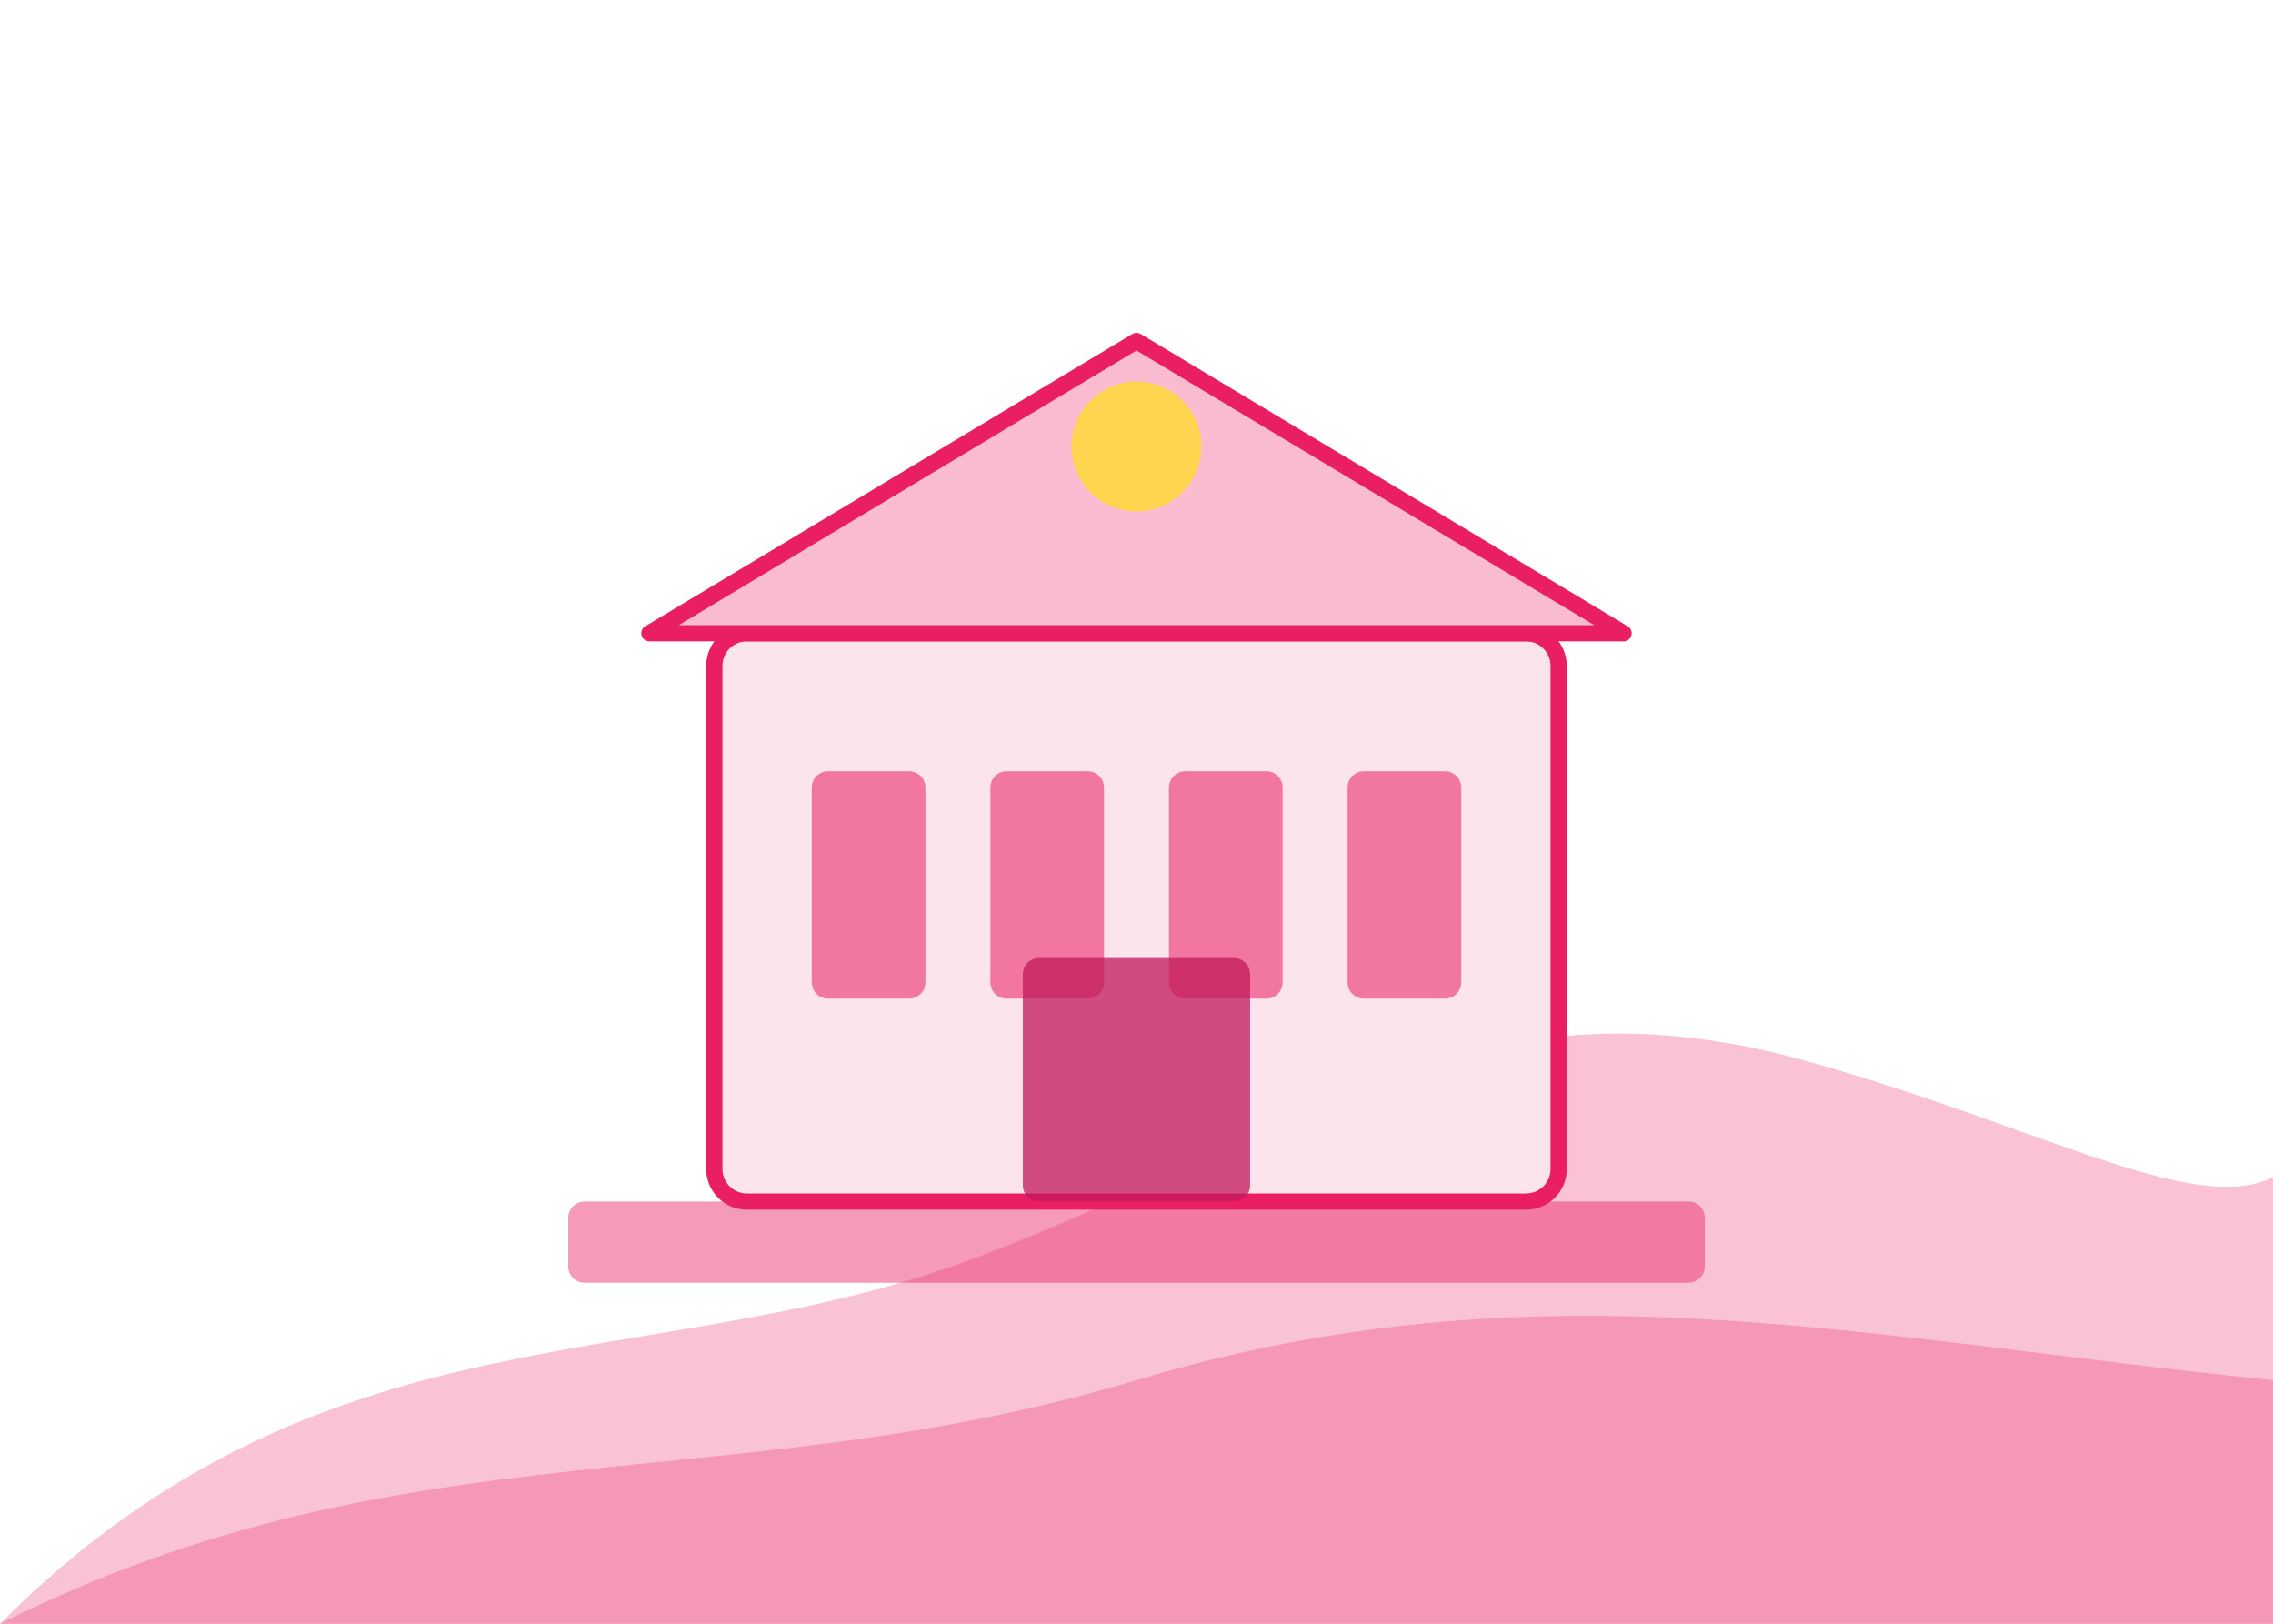
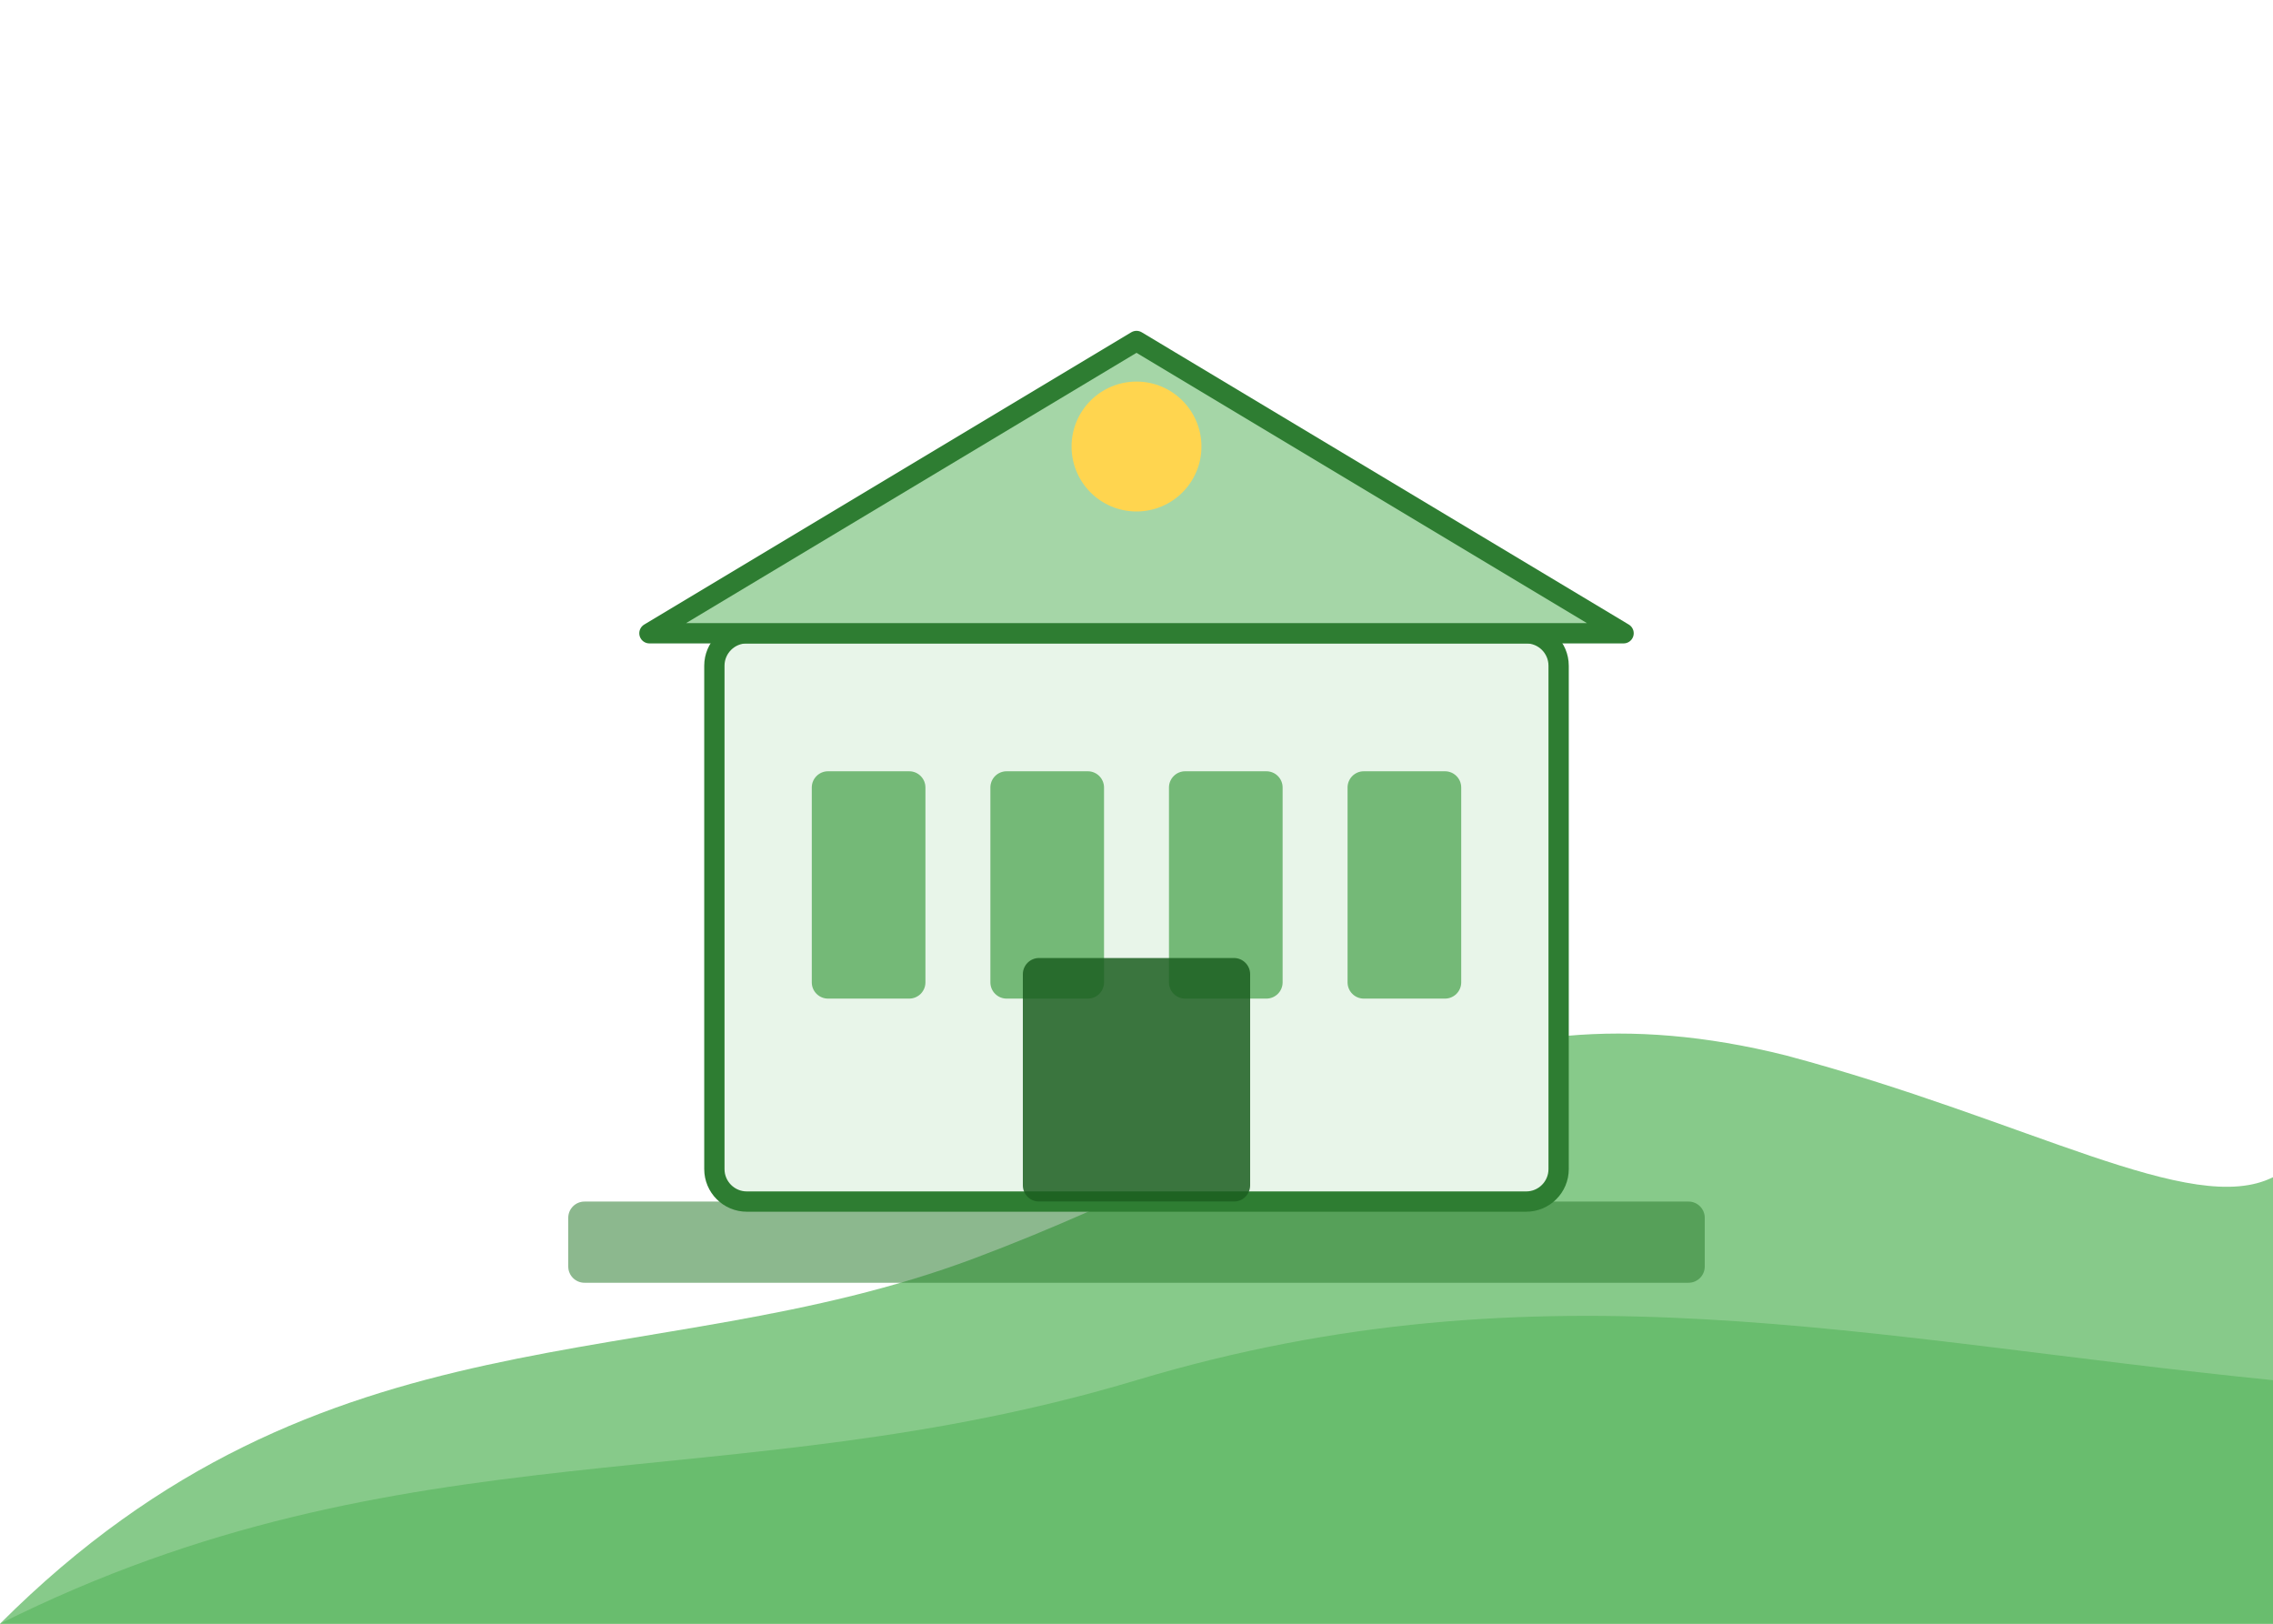
<svg xmlns="http://www.w3.org/2000/svg" viewBox="0 0 280 200" fill="none">
-   <path d="M0 200 C40 160 80 170 120 155 C160 140 180 120 220 130 C250 138 270 150 280 145 L280 200 Z" fill="#F8BBD0" opacity="0.9" />
-   <path d="M0 200 C50 175 90 185 140 170 C190 155 230 165 280 170 L280 200 Z" fill="#F48FB1" opacity="0.85" />
-   <rect x="88" y="78" width="104" height="70" rx="4" fill="#FCE4EC" stroke="#E91E63" stroke-width="2" />
-   <path d="M80 78 L140 42 L200 78 Z" fill="#F8BBD0" stroke="#E91E63" stroke-width="2" stroke-linejoin="round" />
-   <rect x="100" y="95" width="14" height="28" rx="2" fill="#E91E63" opacity="0.55" />
-   <rect x="122" y="95" width="14" height="28" rx="2" fill="#E91E63" opacity="0.55" />
-   <rect x="144" y="95" width="14" height="28" rx="2" fill="#E91E63" opacity="0.55" />
-   <rect x="166" y="95" width="14" height="28" rx="2" fill="#E91E63" opacity="0.55" />
-   <rect x="126" y="118" width="28" height="30" rx="2" fill="#C2185B" opacity="0.75" />
+   <path d="M0 200 C40 160 80 170 120 155 C160 140 180 120 220 130 C250 138 270 150 280 145 L280 200 Z" fill="#81C784" opacity="0.95" />
+   <path d="M0 200 C50 175 90 185 140 170 C190 155 230 165 280 170 L280 200 Z" fill="#66BB6A" opacity="0.9" />
+   <rect x="88" y="78" width="104" height="70" rx="4" fill="#E8F5E9" stroke="#2E7D32" stroke-width="2.5" />
+   <path d="M80 78 L140 42 L200 78 Z" fill="#A5D6A7" stroke="#2E7D32" stroke-width="2.5" stroke-linejoin="round" />
+   <rect x="100" y="95" width="14" height="28" rx="2" fill="#43A047" opacity="0.7" />
+   <rect x="122" y="95" width="14" height="28" rx="2" fill="#43A047" opacity="0.7" />
+   <rect x="144" y="95" width="14" height="28" rx="2" fill="#43A047" opacity="0.7" />
+   <rect x="166" y="95" width="14" height="28" rx="2" fill="#43A047" opacity="0.7" />
+   <rect x="126" y="118" width="28" height="30" rx="2" fill="#1B5E20" opacity="0.85" />
  <circle cx="140" cy="55" r="8" fill="#FFD54F" />
-   <rect x="70" y="148" width="140" height="10" rx="2" fill="#E91E63" opacity="0.45" />
+   <rect x="70" y="148" width="140" height="10" rx="2" fill="#2E7D32" opacity="0.55" />
</svg>
